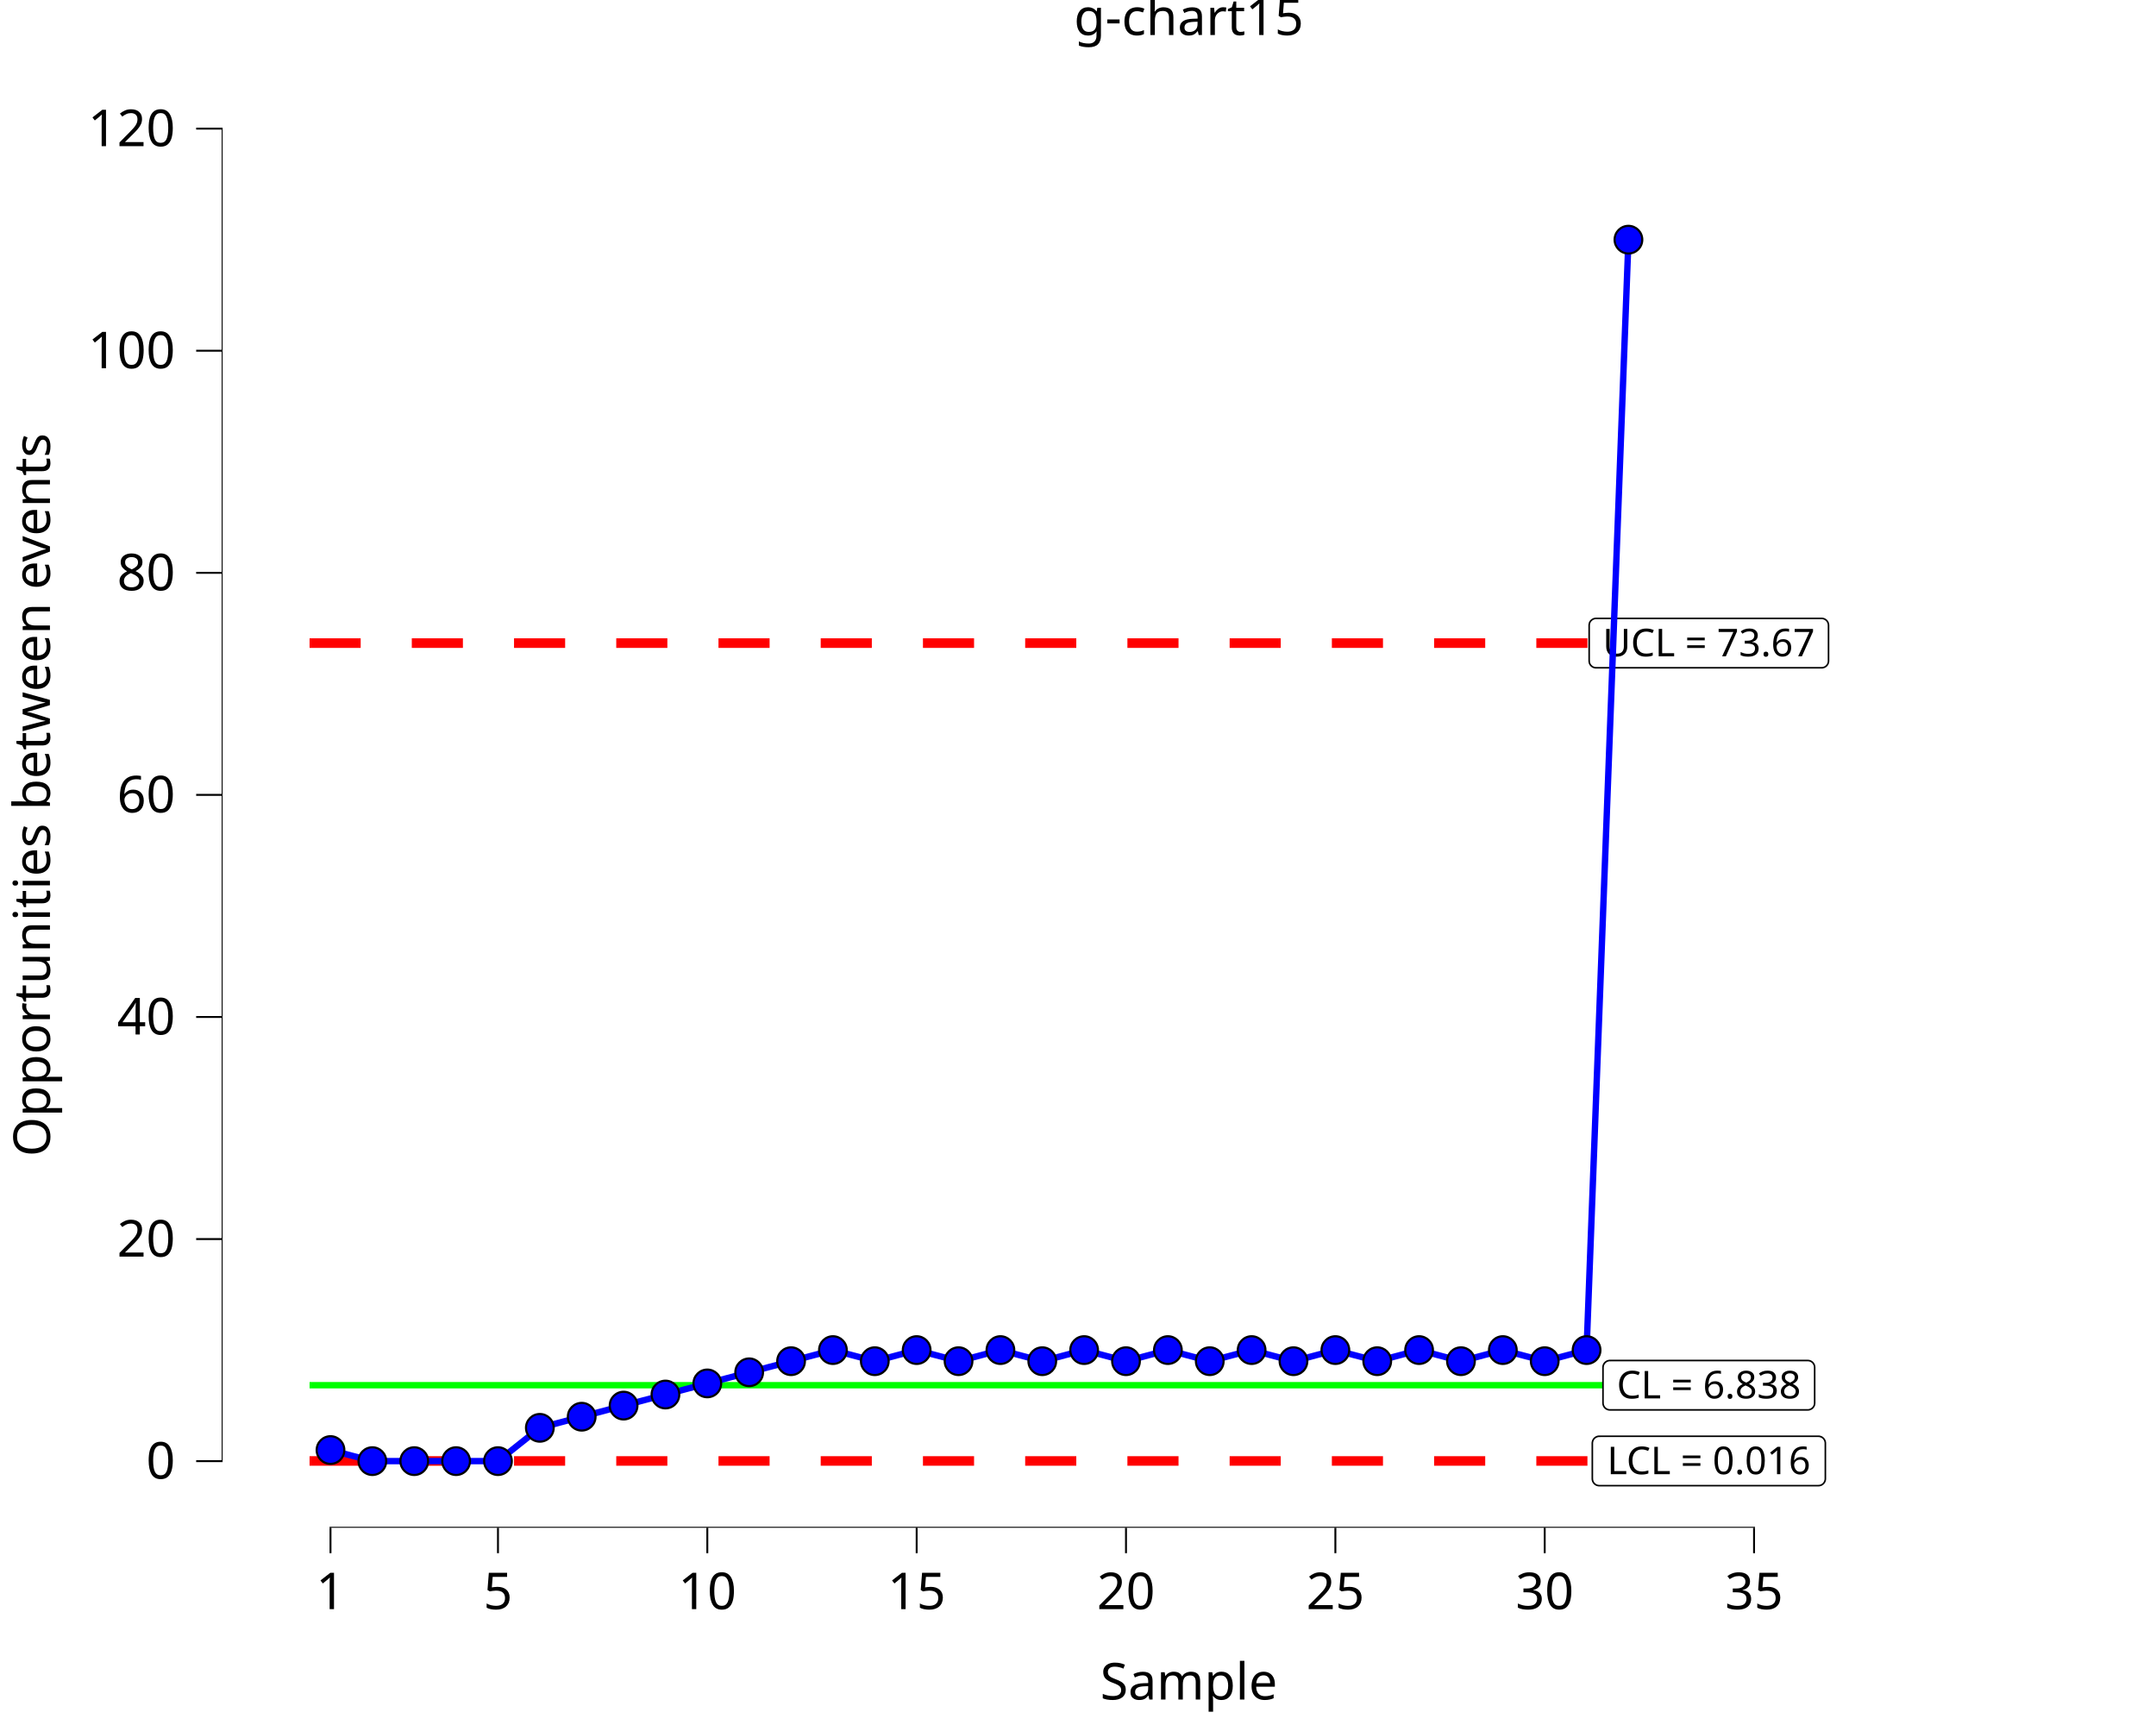
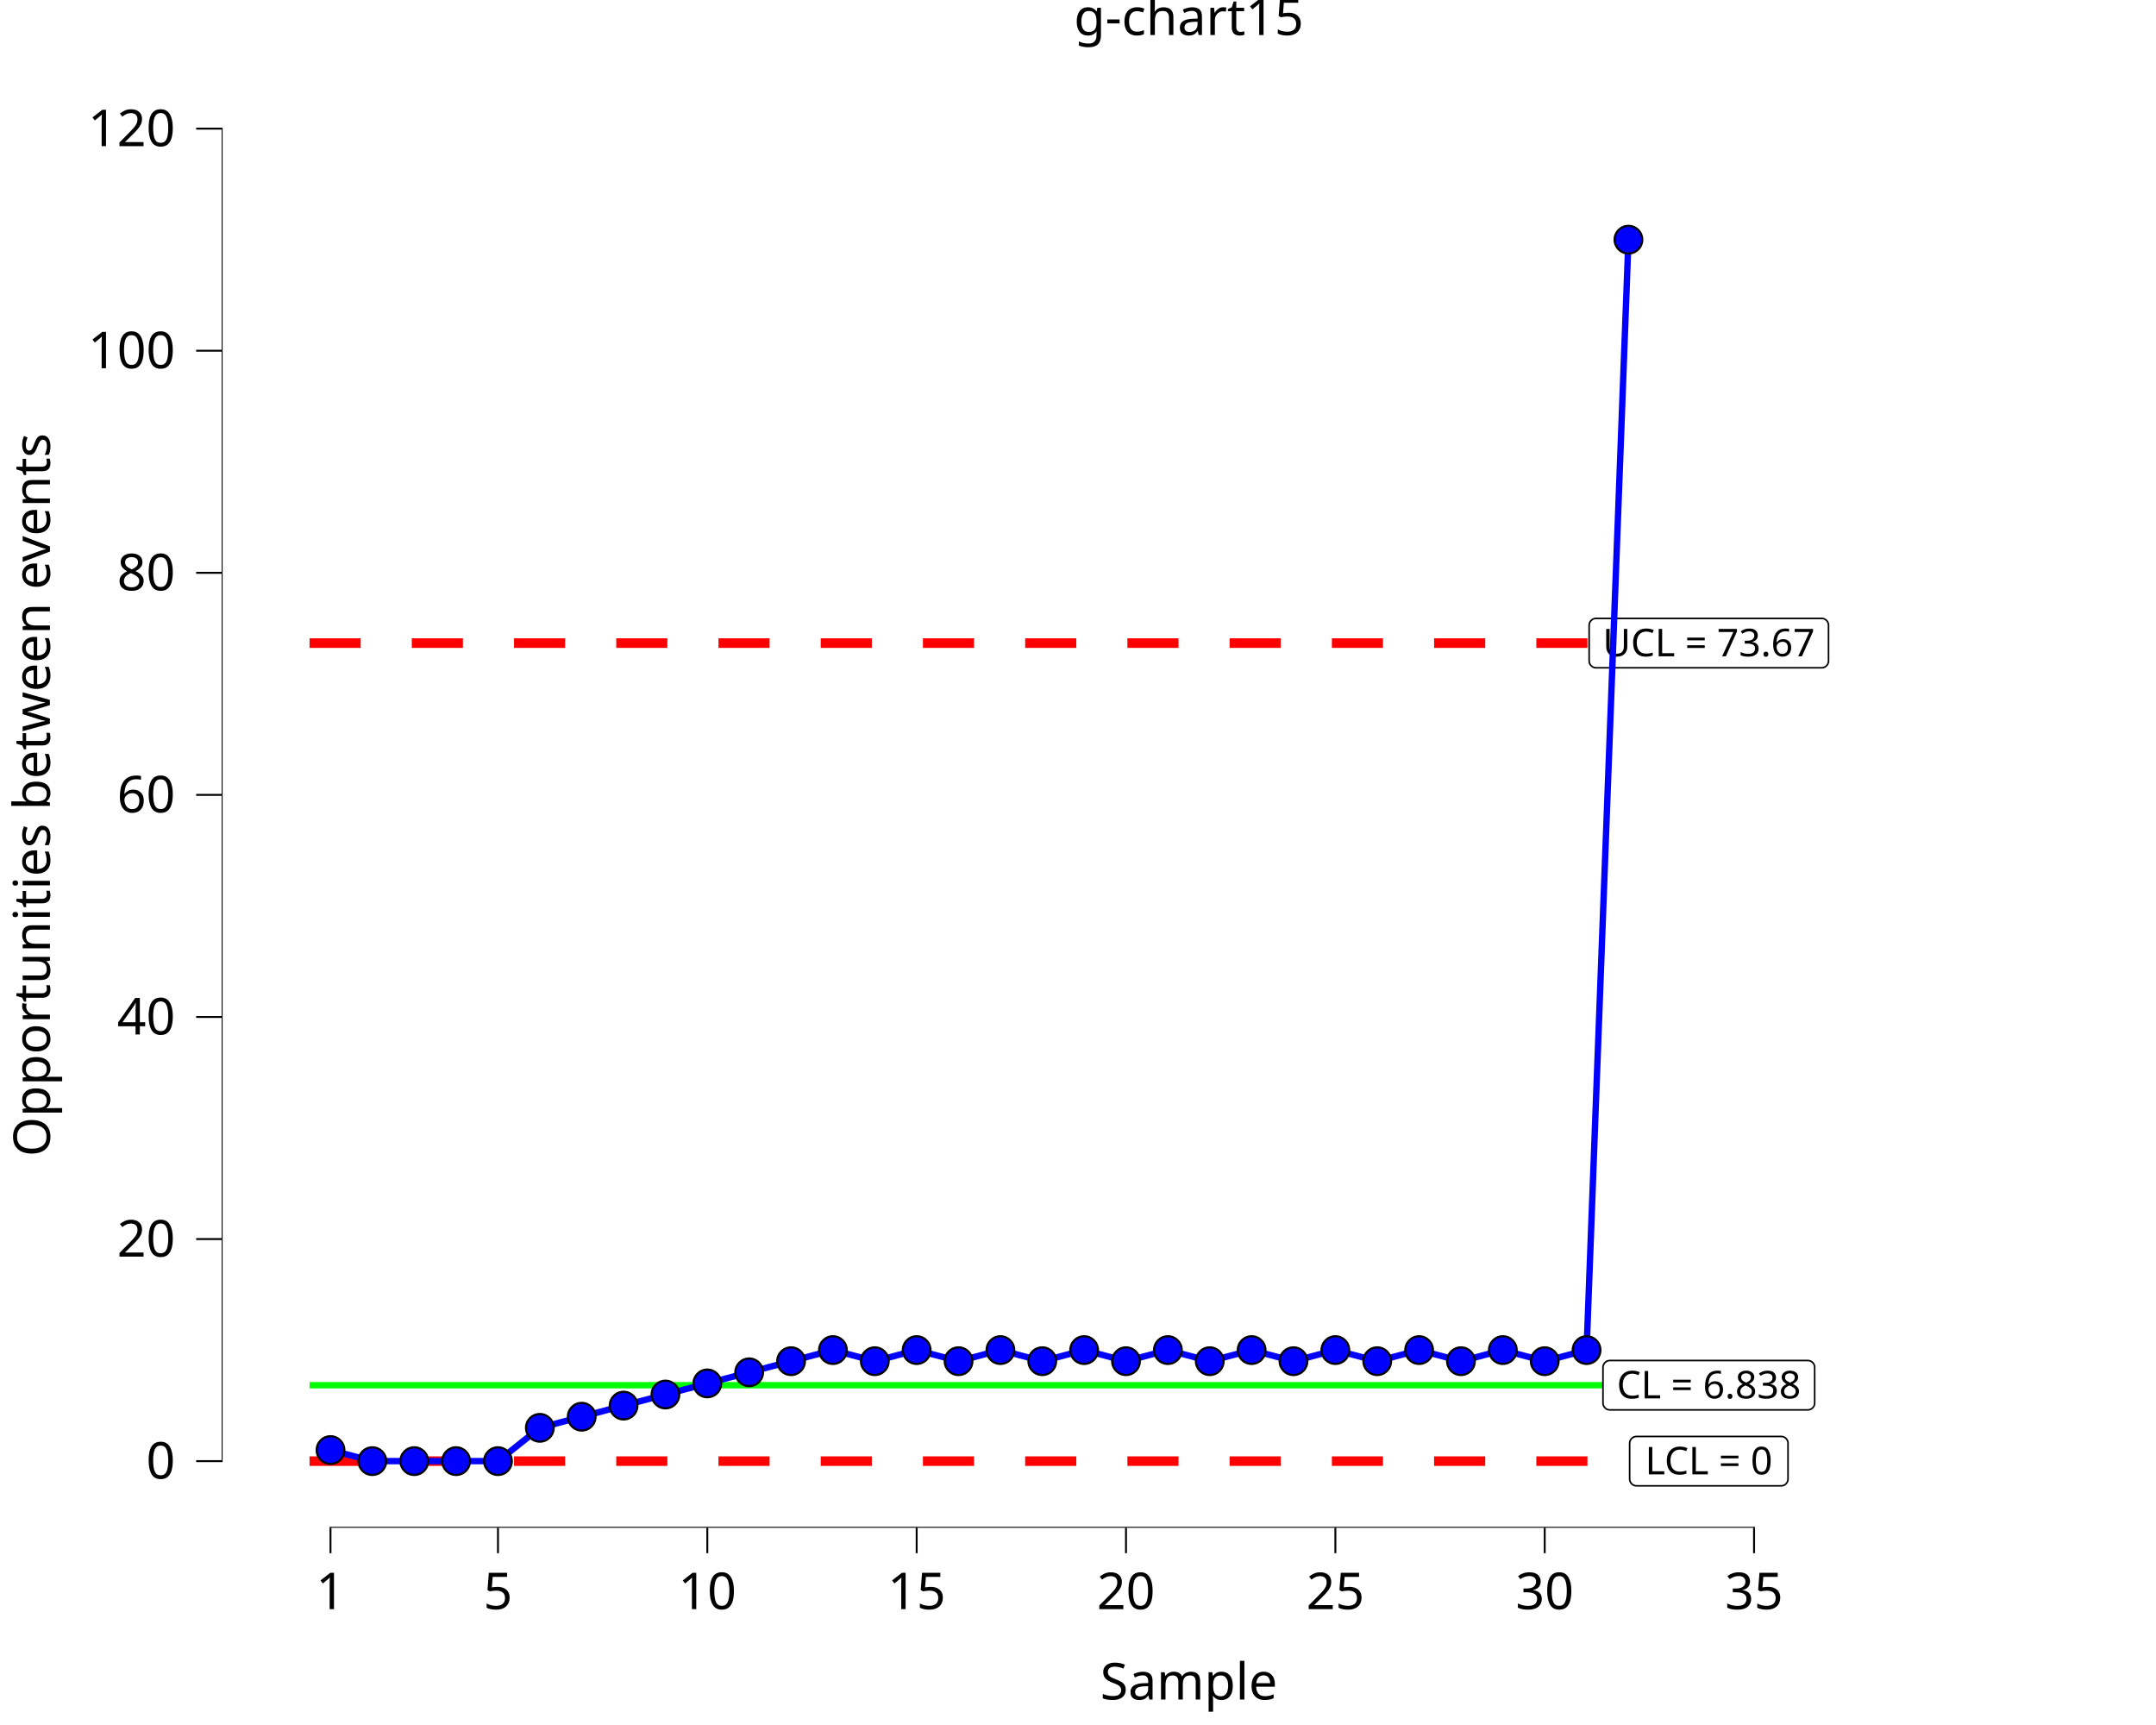
<svg xmlns="http://www.w3.org/2000/svg" class="svglite" data-engine-version="2.0" width="720.00pt" height="576.00pt" viewBox="0 0 720.00 576.00">
  <defs>
    <style type="text/css">
    .svglite line, .svglite polyline, .svglite polygon, .svglite path, .svglite rect, .svglite circle {
      fill: none;
      stroke: #000000;
      stroke-linecap: round;
      stroke-linejoin: round;
      stroke-miterlimit: 10.00;
    }
  </style>
  </defs>
  <rect width="100%" height="100%" style="stroke: none; fill: #FFFFFF;" />
  <defs>
    <clipPath id="cpMC4wMHw3MjAuMDB8MC4wMHw1NzYuMDA=">
      <rect x="0.00" y="0.00" width="720.00" height="576.00" />
    </clipPath>
  </defs>
  <g clip-path="url(#cpMC4wMHw3MjAuMDB8MC4wMHw1NzYuMDA=)">
    <rect x="0" y="0.00" width="720.00" height="576.00" style="stroke-width: 10.67; stroke: none;" />
  </g>
  <defs>
    <clipPath id="cpNzQuMDJ8NzIwLjAwfDIwLjcxfDUxMC4xNA==">
      <rect x="74.02" y="20.71" width="645.98" height="489.43" />
    </clipPath>
  </defs>
  <g clip-path="url(#cpNzQuMDJ8NzIwLjAwfDIwLjcxfDUxMC4xNA==)">
    <rect x="74.02" y="20.71" width="645.98" height="489.43" style="stroke-width: 10.67; stroke: none;" />
    <polyline points="103.38,462.54 117.36,462.54 117.36,462.54 131.34,462.54 131.34,462.54 145.33,462.54 145.33,462.54 159.31,462.54 159.31,462.54 173.29,462.54 173.29,462.54 187.27,462.54 187.27,462.54 201.26,462.54 201.26,462.54 215.24,462.54 215.24,462.54 229.22,462.54 229.22,462.54 243.20,462.54 243.20,462.54 257.19,462.54 257.19,462.54 271.17,462.54 271.17,462.54 285.15,462.54 285.15,462.54 299.13,462.54 299.13,462.54 313.11,462.54 313.11,462.54 327.10,462.54 327.10,462.54 341.08,462.54 341.08,462.54 355.06,462.54 355.06,462.54 369.04,462.54 369.04,462.54 383.03,462.54 383.03,462.54 397.01,462.54 397.01,462.54 410.99,462.54 410.99,462.54 424.97,462.54 424.97,462.54 438.96,462.54 438.96,462.54 452.94,462.54 452.94,462.54 466.92,462.54 466.92,462.54 480.90,462.54 480.90,462.54 494.88,462.54 494.88,462.54 508.87,462.54 508.87,462.54 522.85,462.54 522.85,462.54 536.83,462.54 536.83,462.54 550.81,462.54 550.81,462.54 " style="stroke-width: 2.13; stroke: #00FF00; stroke-linecap: butt;" />
    <polyline points="103.38,214.74 117.36,214.74 117.36,214.74 131.34,214.74 131.34,214.74 145.33,214.74 145.33,214.74 159.31,214.74 159.31,214.74 173.29,214.74 173.29,214.74 187.27,214.74 187.27,214.74 201.26,214.74 201.26,214.74 215.24,214.74 215.24,214.74 229.22,214.74 229.22,214.74 243.20,214.74 243.20,214.74 257.19,214.74 257.19,214.74 271.17,214.74 271.17,214.74 285.15,214.74 285.15,214.74 299.13,214.74 299.13,214.74 313.11,214.74 313.11,214.74 327.10,214.74 327.10,214.74 341.08,214.74 341.08,214.74 355.06,214.74 355.06,214.74 369.04,214.74 369.04,214.74 383.03,214.74 383.03,214.74 397.01,214.74 397.01,214.74 410.99,214.74 410.99,214.74 424.97,214.74 424.97,214.74 438.96,214.74 438.96,214.74 452.94,214.74 452.94,214.74 466.92,214.74 466.92,214.74 480.90,214.74 480.90,214.74 494.88,214.74 494.88,214.74 508.87,214.74 508.87,214.74 522.85,214.74 522.85,214.74 536.83,214.74 536.83,214.74 550.81,214.74 550.81,214.74 " style="stroke-width: 3.20; stroke: #FF0000; stroke-dasharray: 17.07,17.07; stroke-linecap: butt;" />
-     <polyline points="103.38,487.83 117.36,487.83 117.36,487.83 131.34,487.83 131.34,487.83 145.33,487.83 145.33,487.83 159.31,487.83 159.31,487.83 173.29,487.83 173.29,487.83 187.27,487.83 187.27,487.83 201.26,487.83 201.26,487.83 215.24,487.83 215.24,487.83 229.22,487.83 229.22,487.83 243.20,487.83 243.20,487.83 257.19,487.83 257.19,487.83 271.17,487.83 271.17,487.83 285.15,487.83 285.15,487.83 299.13,487.83 299.13,487.83 313.11,487.83 313.11,487.83 327.10,487.83 327.10,487.83 341.08,487.83 341.08,487.83 355.06,487.83 355.06,487.83 369.04,487.83 369.04,487.83 383.03,487.83 383.03,487.83 397.01,487.83 397.01,487.83 410.99,487.83 410.99,487.83 424.97,487.83 424.97,487.83 438.96,487.83 438.96,487.83 452.94,487.83 452.94,487.83 466.92,487.83 466.92,487.83 480.90,487.83 480.90,487.83 494.88,487.83 494.88,487.83 508.87,487.83 508.87,487.83 522.85,487.83 522.85,487.83 536.83,487.83 536.83,487.83 550.81,487.83 550.81,487.83 " style="stroke-width: 3.20; stroke: #FF0000; stroke-dasharray: 17.07,17.07; stroke-linecap: butt;" />
+     <polyline points="103.38,487.89 117.36,487.89 117.36,487.89 131.34,487.89 131.34,487.89 145.33,487.89 145.33,487.89 159.31,487.89 159.31,487.89 173.29,487.89 173.29,487.89 187.27,487.89 187.27,487.89 201.26,487.89 201.26,487.89 215.24,487.89 215.24,487.89 229.22,487.89 229.22,487.89 243.20,487.89 243.20,487.89 257.19,487.89 257.19,487.89 271.17,487.89 271.17,487.89 285.15,487.89 285.15,487.89 299.13,487.89 299.13,487.89 313.11,487.89 313.11,487.89 327.10,487.89 327.10,487.89 341.08,487.89 341.08,487.89 355.06,487.89 355.06,487.89 369.04,487.89 369.04,487.89 383.03,487.89 383.03,487.89 397.01,487.89 397.01,487.89 410.99,487.89 410.99,487.89 424.97,487.89 424.97,487.89 438.96,487.89 438.96,487.89 452.94,487.89 452.94,487.89 466.92,487.89 466.92,487.89 480.90,487.89 480.90,487.89 494.88,487.89 494.88,487.89 508.87,487.89 508.87,487.89 522.85,487.89 522.85,487.89 536.83,487.89 536.83,487.89 550.81,487.89 550.81,487.89 " style="stroke-width: 3.20; stroke: #FF0000; stroke-dasharray: 17.07,17.07; stroke-linecap: butt;" />
    <polygon points="537.63,470.79 603.71,470.79 603.62,470.78 603.99,470.77 604.35,470.69 604.70,470.56 605.02,470.38 605.31,470.14 605.55,469.87 605.75,469.55 605.90,469.21 605.98,468.85 606.01,468.48 606.01,468.48 606.01,456.60 606.01,456.60 605.98,456.23 605.90,455.87 605.75,455.53 605.55,455.21 605.31,454.93 605.02,454.70 604.70,454.51 604.35,454.38 603.99,454.31 603.71,454.29 537.63,454.29 537.91,454.31 537.53,454.29 537.17,454.34 536.81,454.44 536.48,454.60 536.17,454.81 535.90,455.07 535.68,455.36 535.51,455.69 535.39,456.04 535.33,456.41 535.32,456.60 535.32,468.48 535.33,468.30 535.33,468.67 535.39,469.03 535.51,469.38 535.68,469.71 535.90,470.01 536.17,470.27 536.48,470.48 536.81,470.64 537.17,470.74 537.53,470.78 " style="stroke-width: 0.53; fill: #FFFFFF;" />
    <text x="570.67" y="466.94" text-anchor="middle" style="font-size: 12.80px; font-family: sans;" textLength="63.01px" lengthAdjust="spacingAndGlyphs">CL = 6.838</text>
-     <polygon points="534.07,496.08 607.27,496.08 607.18,496.08 607.55,496.06 607.91,495.99 608.26,495.86 608.58,495.67 608.87,495.44 609.11,495.16 609.31,494.85 609.46,494.51 609.55,494.15 609.58,493.78 609.58,493.78 609.58,481.89 609.58,481.89 609.55,481.52 609.46,481.16 609.31,480.82 609.11,480.51 608.87,480.23 608.58,479.99 608.26,479.81 607.91,479.68 607.55,479.60 607.27,479.59 534.07,479.59 534.34,479.60 533.97,479.59 533.61,479.63 533.25,479.74 532.91,479.90 532.61,480.11 532.34,480.36 532.12,480.66 531.95,480.99 531.83,481.34 531.77,481.71 531.76,481.89 531.76,493.78 531.77,493.59 531.77,493.96 531.83,494.33 531.95,494.68 532.12,495.01 532.34,495.30 532.61,495.56 532.91,495.77 533.25,495.93 533.61,496.03 533.97,496.08 " style="stroke-width: 0.53; fill: #FFFFFF;" />
-     <text x="570.67" y="492.24" text-anchor="middle" style="font-size: 12.80px; font-family: sans;" textLength="70.13px" lengthAdjust="spacingAndGlyphs">LCL = 0.016</text>
+     <polygon points="546.53,496.14 594.81,496.14 594.72,496.14 595.09,496.12 595.45,496.05 595.80,495.92 596.12,495.73 596.41,495.50 596.65,495.22 596.85,494.91 597.00,494.56 597.09,494.20 597.11,493.84 597.11,493.84 597.11,481.95 597.11,481.95 597.09,481.58 597.00,481.22 596.85,480.88 596.65,480.57 596.41,480.29 596.12,480.05 595.80,479.87 595.45,479.74 595.09,479.66 594.81,479.65 546.53,479.65 546.81,479.66 546.43,479.65 546.07,479.69 545.71,479.80 545.37,479.95 545.07,480.17 544.80,480.42 544.58,480.72 544.41,481.05 544.29,481.40 544.23,481.77 544.22,481.95 544.22,493.84 544.23,493.65 544.23,494.02 544.29,494.39 544.41,494.74 544.58,495.07 544.80,495.36 545.07,495.62 545.37,495.83 545.71,495.99 546.07,496.09 546.43,496.14 " style="stroke-width: 0.53; fill: #FFFFFF;" />
+     <text x="570.67" y="492.30" text-anchor="middle" style="font-size: 12.80px; font-family: sans;" textLength="45.21px" lengthAdjust="spacingAndGlyphs">LCL = 0</text>
    <polygon points="533.00,222.98 608.33,222.98 608.24,222.98 608.61,222.97 608.98,222.89 609.32,222.76 609.64,222.58 609.93,222.34 610.18,222.06 610.38,221.75 610.52,221.41 610.61,221.05 610.64,220.68 610.64,220.68 610.64,208.79 610.64,208.79 610.61,208.43 610.52,208.07 610.38,207.72 610.18,207.41 609.93,207.13 609.64,206.90 609.32,206.71 608.98,206.58 608.61,206.51 608.33,206.49 533.00,206.49 533.28,206.51 532.91,206.49 532.54,206.54 532.19,206.64 531.85,206.80 531.55,207.01 531.28,207.27 531.05,207.56 530.88,207.89 530.77,208.24 530.71,208.61 530.70,208.79 530.70,220.68 530.71,220.49 530.71,220.86 530.77,221.23 530.88,221.58 531.05,221.91 531.28,222.21 531.55,222.46 531.85,222.68 532.19,222.83 532.54,222.94 532.91,222.98 " style="stroke-width: 0.53; fill: #FFFFFF;" />
    <text x="570.67" y="219.14" text-anchor="middle" style="font-size: 12.80px; font-family: sans;" textLength="72.26px" lengthAdjust="spacingAndGlyphs">UCL = 73.67</text>
    <polyline points="110.37,484.19 124.35,487.89 138.34,487.89 152.32,487.89 166.30,487.89 180.28,476.77 194.26,473.06 208.25,469.35 222.23,465.65 236.21,461.94 250.19,458.23 264.18,454.52 278.16,450.81 292.14,454.52 306.12,450.81 320.11,454.52 334.09,450.81 348.07,454.52 362.05,450.81 376.03,454.52 390.02,450.81 404.00,454.52 417.98,450.81 431.96,454.52 445.95,450.81 459.93,454.52 473.91,450.81 487.89,454.52 501.88,450.81 515.86,454.52 529.84,450.81 543.82,80.03 " style="stroke-width: 2.13; stroke: #0000FF; stroke-linecap: butt;" />
    <circle cx="110.37" cy="484.19" r="4.62" style="stroke-width: 0.71; fill: #0000FF;" />
    <circle cx="124.35" cy="487.89" r="4.62" style="stroke-width: 0.71; fill: #0000FF;" />
    <circle cx="138.34" cy="487.89" r="4.62" style="stroke-width: 0.71; fill: #0000FF;" />
    <circle cx="152.32" cy="487.89" r="4.62" style="stroke-width: 0.71; fill: #0000FF;" />
    <circle cx="166.30" cy="487.89" r="4.62" style="stroke-width: 0.71; fill: #0000FF;" />
    <circle cx="180.28" cy="476.77" r="4.62" style="stroke-width: 0.71; fill: #0000FF;" />
    <circle cx="194.26" cy="473.06" r="4.62" style="stroke-width: 0.71; fill: #0000FF;" />
    <circle cx="208.25" cy="469.35" r="4.62" style="stroke-width: 0.71; fill: #0000FF;" />
    <circle cx="222.23" cy="465.65" r="4.62" style="stroke-width: 0.71; fill: #0000FF;" />
    <circle cx="236.21" cy="461.94" r="4.62" style="stroke-width: 0.71; fill: #0000FF;" />
    <circle cx="250.19" cy="458.23" r="4.62" style="stroke-width: 0.71; fill: #0000FF;" />
    <circle cx="264.18" cy="454.52" r="4.62" style="stroke-width: 0.71; fill: #0000FF;" />
    <circle cx="278.16" cy="450.81" r="4.62" style="stroke-width: 0.71; fill: #0000FF;" />
    <circle cx="292.14" cy="454.52" r="4.62" style="stroke-width: 0.71; fill: #0000FF;" />
    <circle cx="306.12" cy="450.81" r="4.62" style="stroke-width: 0.71; fill: #0000FF;" />
    <circle cx="320.11" cy="454.52" r="4.62" style="stroke-width: 0.71; fill: #0000FF;" />
    <circle cx="334.09" cy="450.81" r="4.62" style="stroke-width: 0.71; fill: #0000FF;" />
    <circle cx="348.07" cy="454.52" r="4.62" style="stroke-width: 0.71; fill: #0000FF;" />
    <circle cx="362.05" cy="450.81" r="4.62" style="stroke-width: 0.71; fill: #0000FF;" />
    <circle cx="376.03" cy="454.52" r="4.62" style="stroke-width: 0.71; fill: #0000FF;" />
    <circle cx="390.02" cy="450.81" r="4.62" style="stroke-width: 0.71; fill: #0000FF;" />
    <circle cx="404.00" cy="454.52" r="4.62" style="stroke-width: 0.71; fill: #0000FF;" />
    <circle cx="417.98" cy="450.81" r="4.62" style="stroke-width: 0.71; fill: #0000FF;" />
    <circle cx="431.96" cy="454.52" r="4.62" style="stroke-width: 0.71; fill: #0000FF;" />
    <circle cx="445.95" cy="450.81" r="4.62" style="stroke-width: 0.71; fill: #0000FF;" />
    <circle cx="459.93" cy="454.52" r="4.62" style="stroke-width: 0.71; fill: #0000FF;" />
    <circle cx="473.91" cy="450.81" r="4.62" style="stroke-width: 0.71; fill: #0000FF;" />
    <circle cx="487.89" cy="454.52" r="4.62" style="stroke-width: 0.71; fill: #0000FF;" />
    <circle cx="501.88" cy="450.81" r="4.62" style="stroke-width: 0.71; fill: #0000FF;" />
    <circle cx="515.86" cy="454.52" r="4.62" style="stroke-width: 0.71; fill: #0000FF;" />
    <circle cx="529.84" cy="450.81" r="4.62" style="stroke-width: 0.71; fill: #0000FF;" />
    <circle cx="543.82" cy="80.03" r="4.62" style="stroke-width: 0.71; fill: #0000FF;" />
    <line x1="110.05" y1="510.14" x2="586.09" y2="510.14" style="stroke-width: 0.64; stroke-linecap: butt;" />
    <line x1="74.02" y1="488.21" x2="74.02" y2="42.64" style="stroke-width: 0.64; stroke-linecap: butt;" />
    <rect x="74.02" y="20.71" width="645.98" height="489.43" style="stroke-width: 0.00; stroke: none;" />
  </g>
  <g clip-path="url(#cpMC4wMHw3MjAuMDB8MC4wMHw1NzYuMDA=)">
    <polyline points="74.02,510.14 74.02,20.71 " style="stroke-width: 0.00; stroke: none; stroke-linecap: butt;" />
    <text x="58.54" y="493.74" text-anchor="end" style="font-size: 17.00px; font-family: sans;" textLength="9.46px" lengthAdjust="spacingAndGlyphs">0</text>
    <text x="58.54" y="419.59" text-anchor="end" style="font-size: 17.00px; font-family: sans;" textLength="18.91px" lengthAdjust="spacingAndGlyphs">20</text>
    <text x="58.54" y="345.43" text-anchor="end" style="font-size: 17.00px; font-family: sans;" textLength="18.91px" lengthAdjust="spacingAndGlyphs">40</text>
    <text x="58.54" y="271.27" text-anchor="end" style="font-size: 17.00px; font-family: sans;" textLength="18.91px" lengthAdjust="spacingAndGlyphs">60</text>
    <text x="58.54" y="197.12" text-anchor="end" style="font-size: 17.00px; font-family: sans;" textLength="18.91px" lengthAdjust="spacingAndGlyphs">80</text>
    <text x="58.54" y="122.96" text-anchor="end" style="font-size: 17.00px; font-family: sans;" textLength="28.37px" lengthAdjust="spacingAndGlyphs">100</text>
    <text x="58.54" y="48.80" text-anchor="end" style="font-size: 17.00px; font-family: sans;" textLength="28.37px" lengthAdjust="spacingAndGlyphs">120</text>
    <polyline points="65.51,487.89 74.02,487.89 " style="stroke-width: 0.64; stroke-linecap: butt;" />
    <polyline points="65.51,413.74 74.02,413.74 " style="stroke-width: 0.64; stroke-linecap: butt;" />
    <polyline points="65.51,339.58 74.02,339.58 " style="stroke-width: 0.64; stroke-linecap: butt;" />
    <polyline points="65.51,265.42 74.02,265.42 " style="stroke-width: 0.64; stroke-linecap: butt;" />
    <polyline points="65.51,191.27 74.02,191.27 " style="stroke-width: 0.64; stroke-linecap: butt;" />
    <polyline points="65.51,117.11 74.02,117.11 " style="stroke-width: 0.64; stroke-linecap: butt;" />
    <polyline points="65.51,42.95 74.02,42.95 " style="stroke-width: 0.64; stroke-linecap: butt;" />
    <polyline points="74.02,510.14 720.00,510.14 " style="stroke-width: 0.00; stroke: none; stroke-linecap: butt;" />
    <polyline points="110.37,518.64 110.37,510.14 " style="stroke-width: 0.64; stroke-linecap: butt;" />
    <polyline points="166.30,518.64 166.30,510.14 " style="stroke-width: 0.64; stroke-linecap: butt;" />
    <polyline points="236.21,518.64 236.21,510.14 " style="stroke-width: 0.64; stroke-linecap: butt;" />
    <polyline points="306.12,518.64 306.12,510.14 " style="stroke-width: 0.64; stroke-linecap: butt;" />
    <polyline points="376.03,518.64 376.03,510.14 " style="stroke-width: 0.64; stroke-linecap: butt;" />
    <polyline points="445.95,518.64 445.95,510.14 " style="stroke-width: 0.64; stroke-linecap: butt;" />
    <polyline points="515.86,518.64 515.86,510.14 " style="stroke-width: 0.64; stroke-linecap: butt;" />
    <polyline points="585.77,518.64 585.77,510.14 " style="stroke-width: 0.64; stroke-linecap: butt;" />
    <text x="110.37" y="537.32" text-anchor="middle" style="font-size: 17.00px; font-family: sans;" textLength="9.46px" lengthAdjust="spacingAndGlyphs">1</text>
    <text x="166.30" y="537.32" text-anchor="middle" style="font-size: 17.00px; font-family: sans;" textLength="9.46px" lengthAdjust="spacingAndGlyphs">5</text>
    <text x="236.21" y="537.32" text-anchor="middle" style="font-size: 17.00px; font-family: sans;" textLength="18.91px" lengthAdjust="spacingAndGlyphs">10</text>
    <text x="306.12" y="537.32" text-anchor="middle" style="font-size: 17.00px; font-family: sans;" textLength="18.91px" lengthAdjust="spacingAndGlyphs">15</text>
    <text x="376.03" y="537.32" text-anchor="middle" style="font-size: 17.00px; font-family: sans;" textLength="18.91px" lengthAdjust="spacingAndGlyphs">20</text>
    <text x="445.95" y="537.32" text-anchor="middle" style="font-size: 17.00px; font-family: sans;" textLength="18.91px" lengthAdjust="spacingAndGlyphs">25</text>
    <text x="515.86" y="537.32" text-anchor="middle" style="font-size: 17.00px; font-family: sans;" textLength="18.91px" lengthAdjust="spacingAndGlyphs">30</text>
    <text x="585.77" y="537.32" text-anchor="middle" style="font-size: 17.00px; font-family: sans;" textLength="18.91px" lengthAdjust="spacingAndGlyphs">35</text>
    <text x="397.01" y="567.49" text-anchor="middle" style="font-size: 17.00px; font-family: sans;" textLength="57.65px" lengthAdjust="spacingAndGlyphs">Sample</text>
    <text transform="translate(16.68,265.42) rotate(-90)" text-anchor="middle" style="font-size: 17.00px; font-family: sans;" textLength="224.95px" lengthAdjust="spacingAndGlyphs">Opportunities between events</text>
    <text x="397.01" y="11.70" text-anchor="middle" style="font-size: 17.00px; font-family: sans;" textLength="71.83px" lengthAdjust="spacingAndGlyphs">g-chart15</text>
  </g>
</svg>
